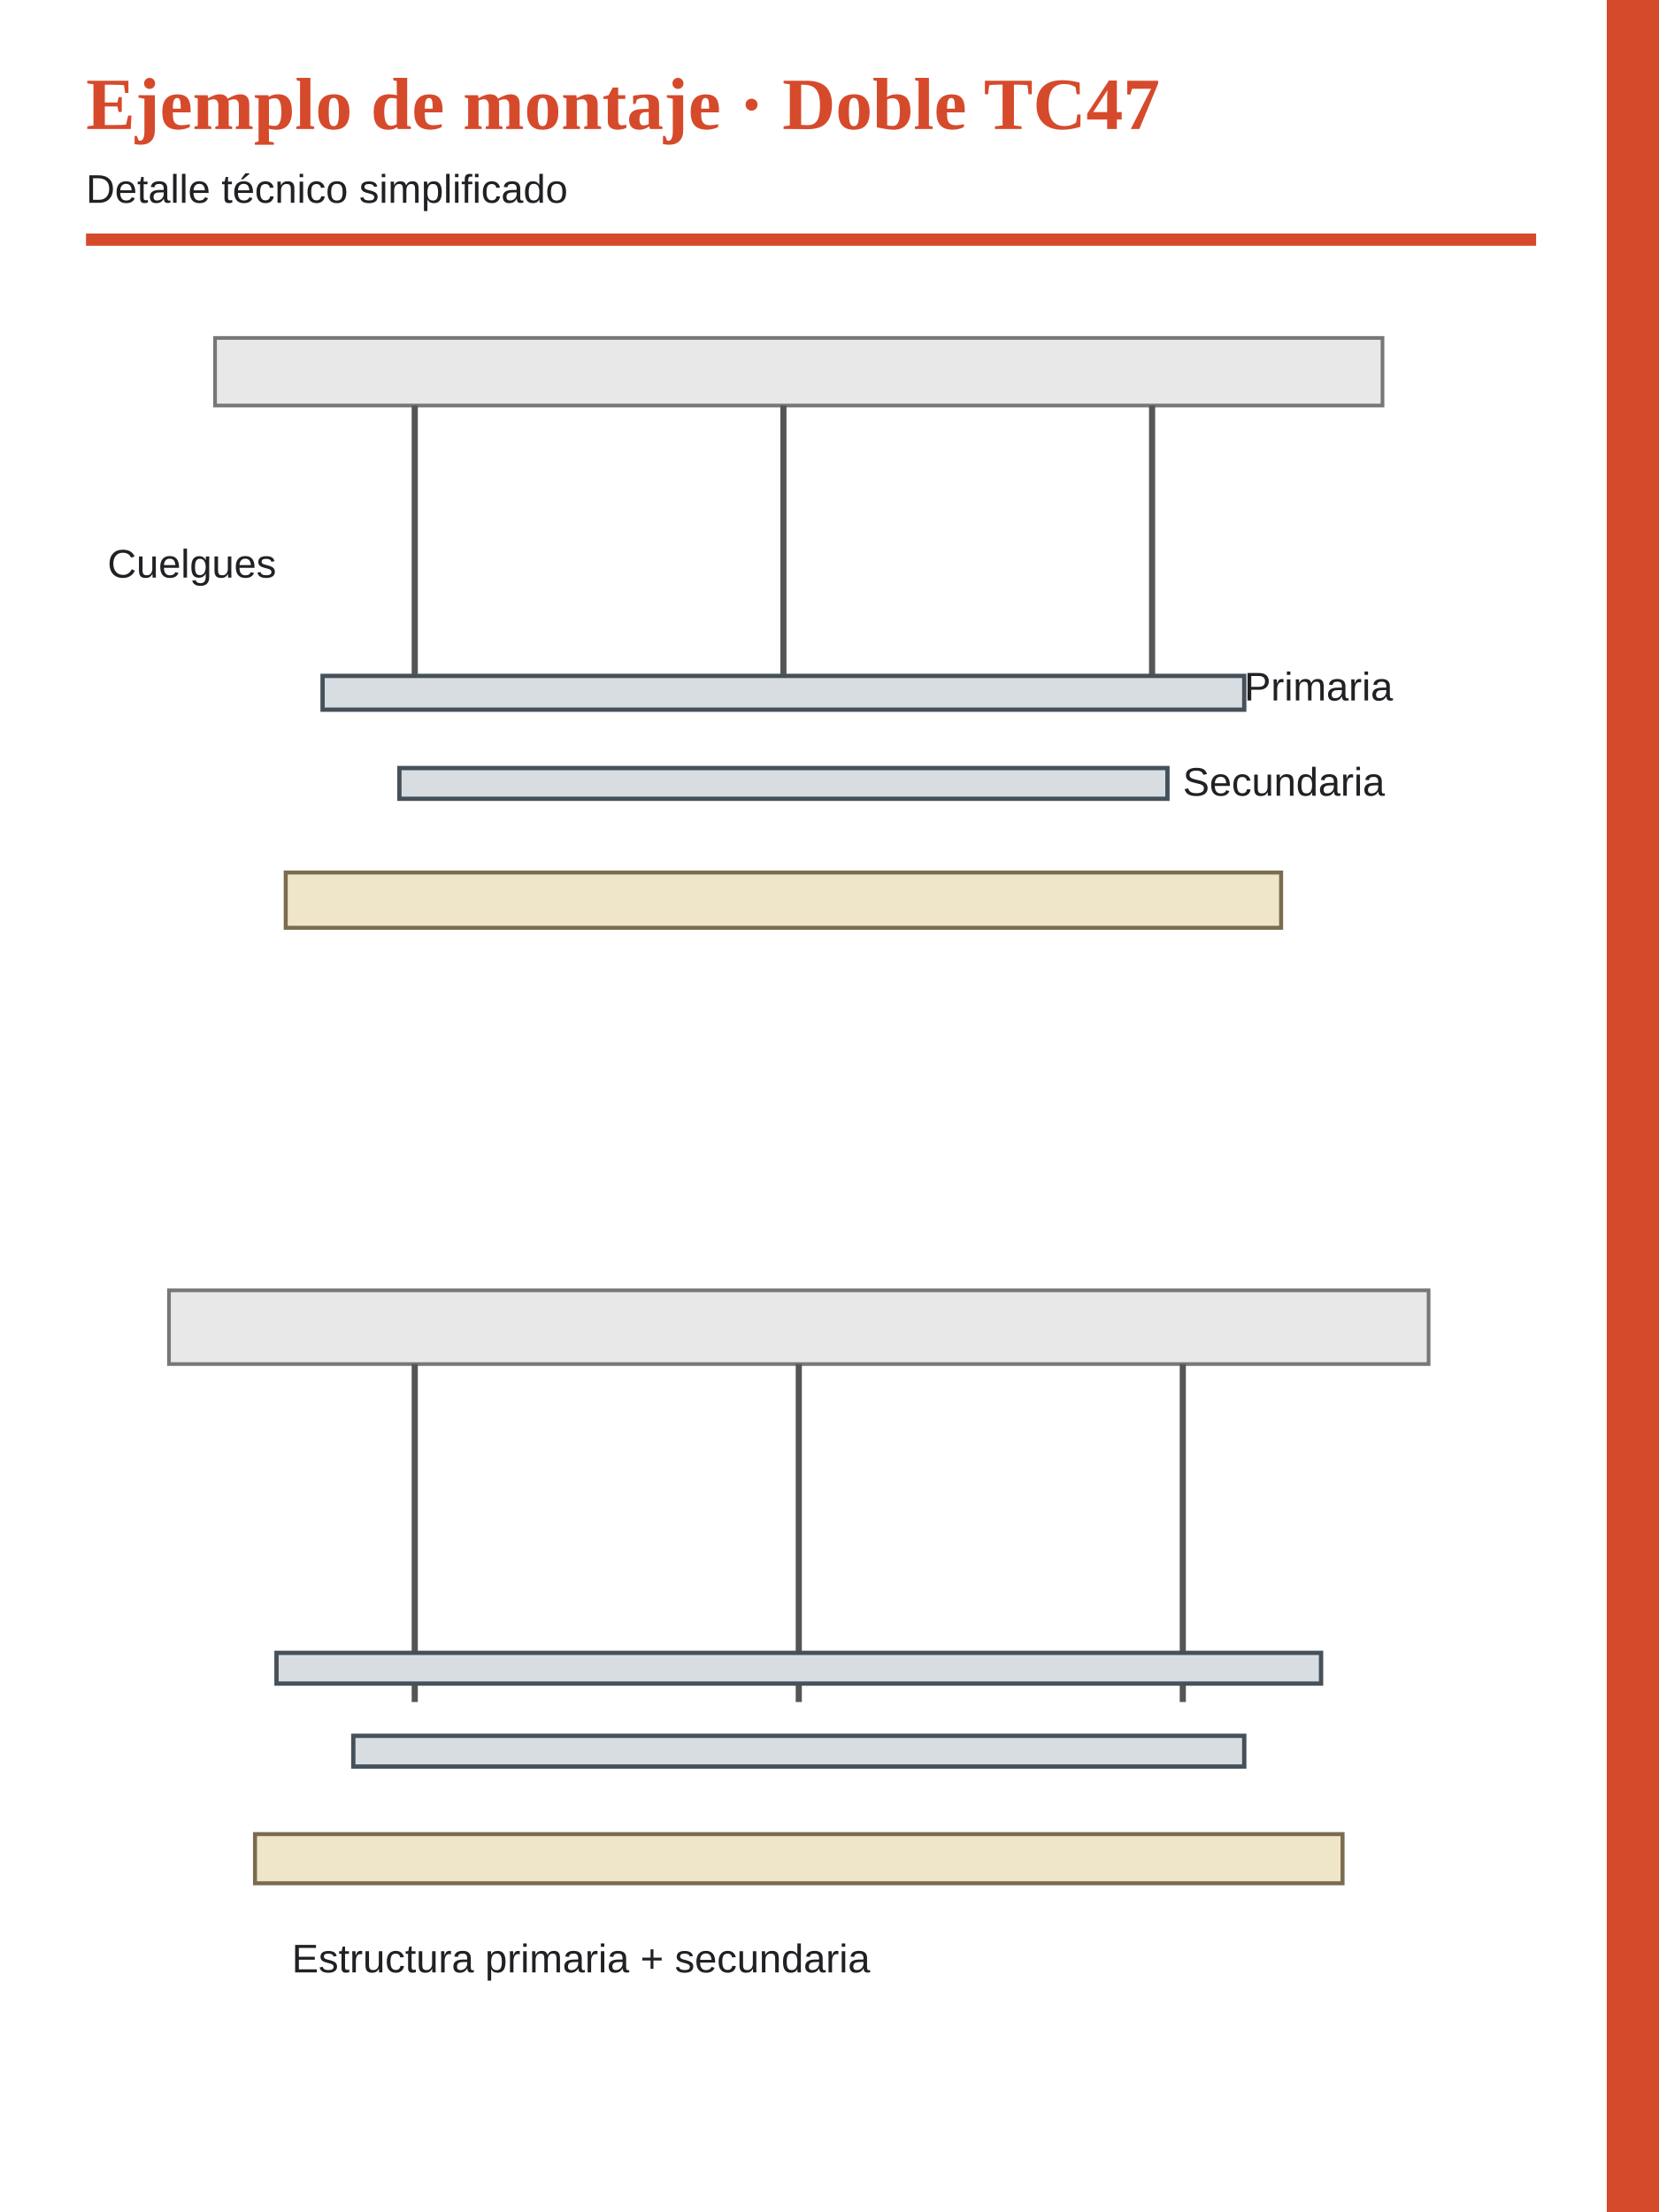
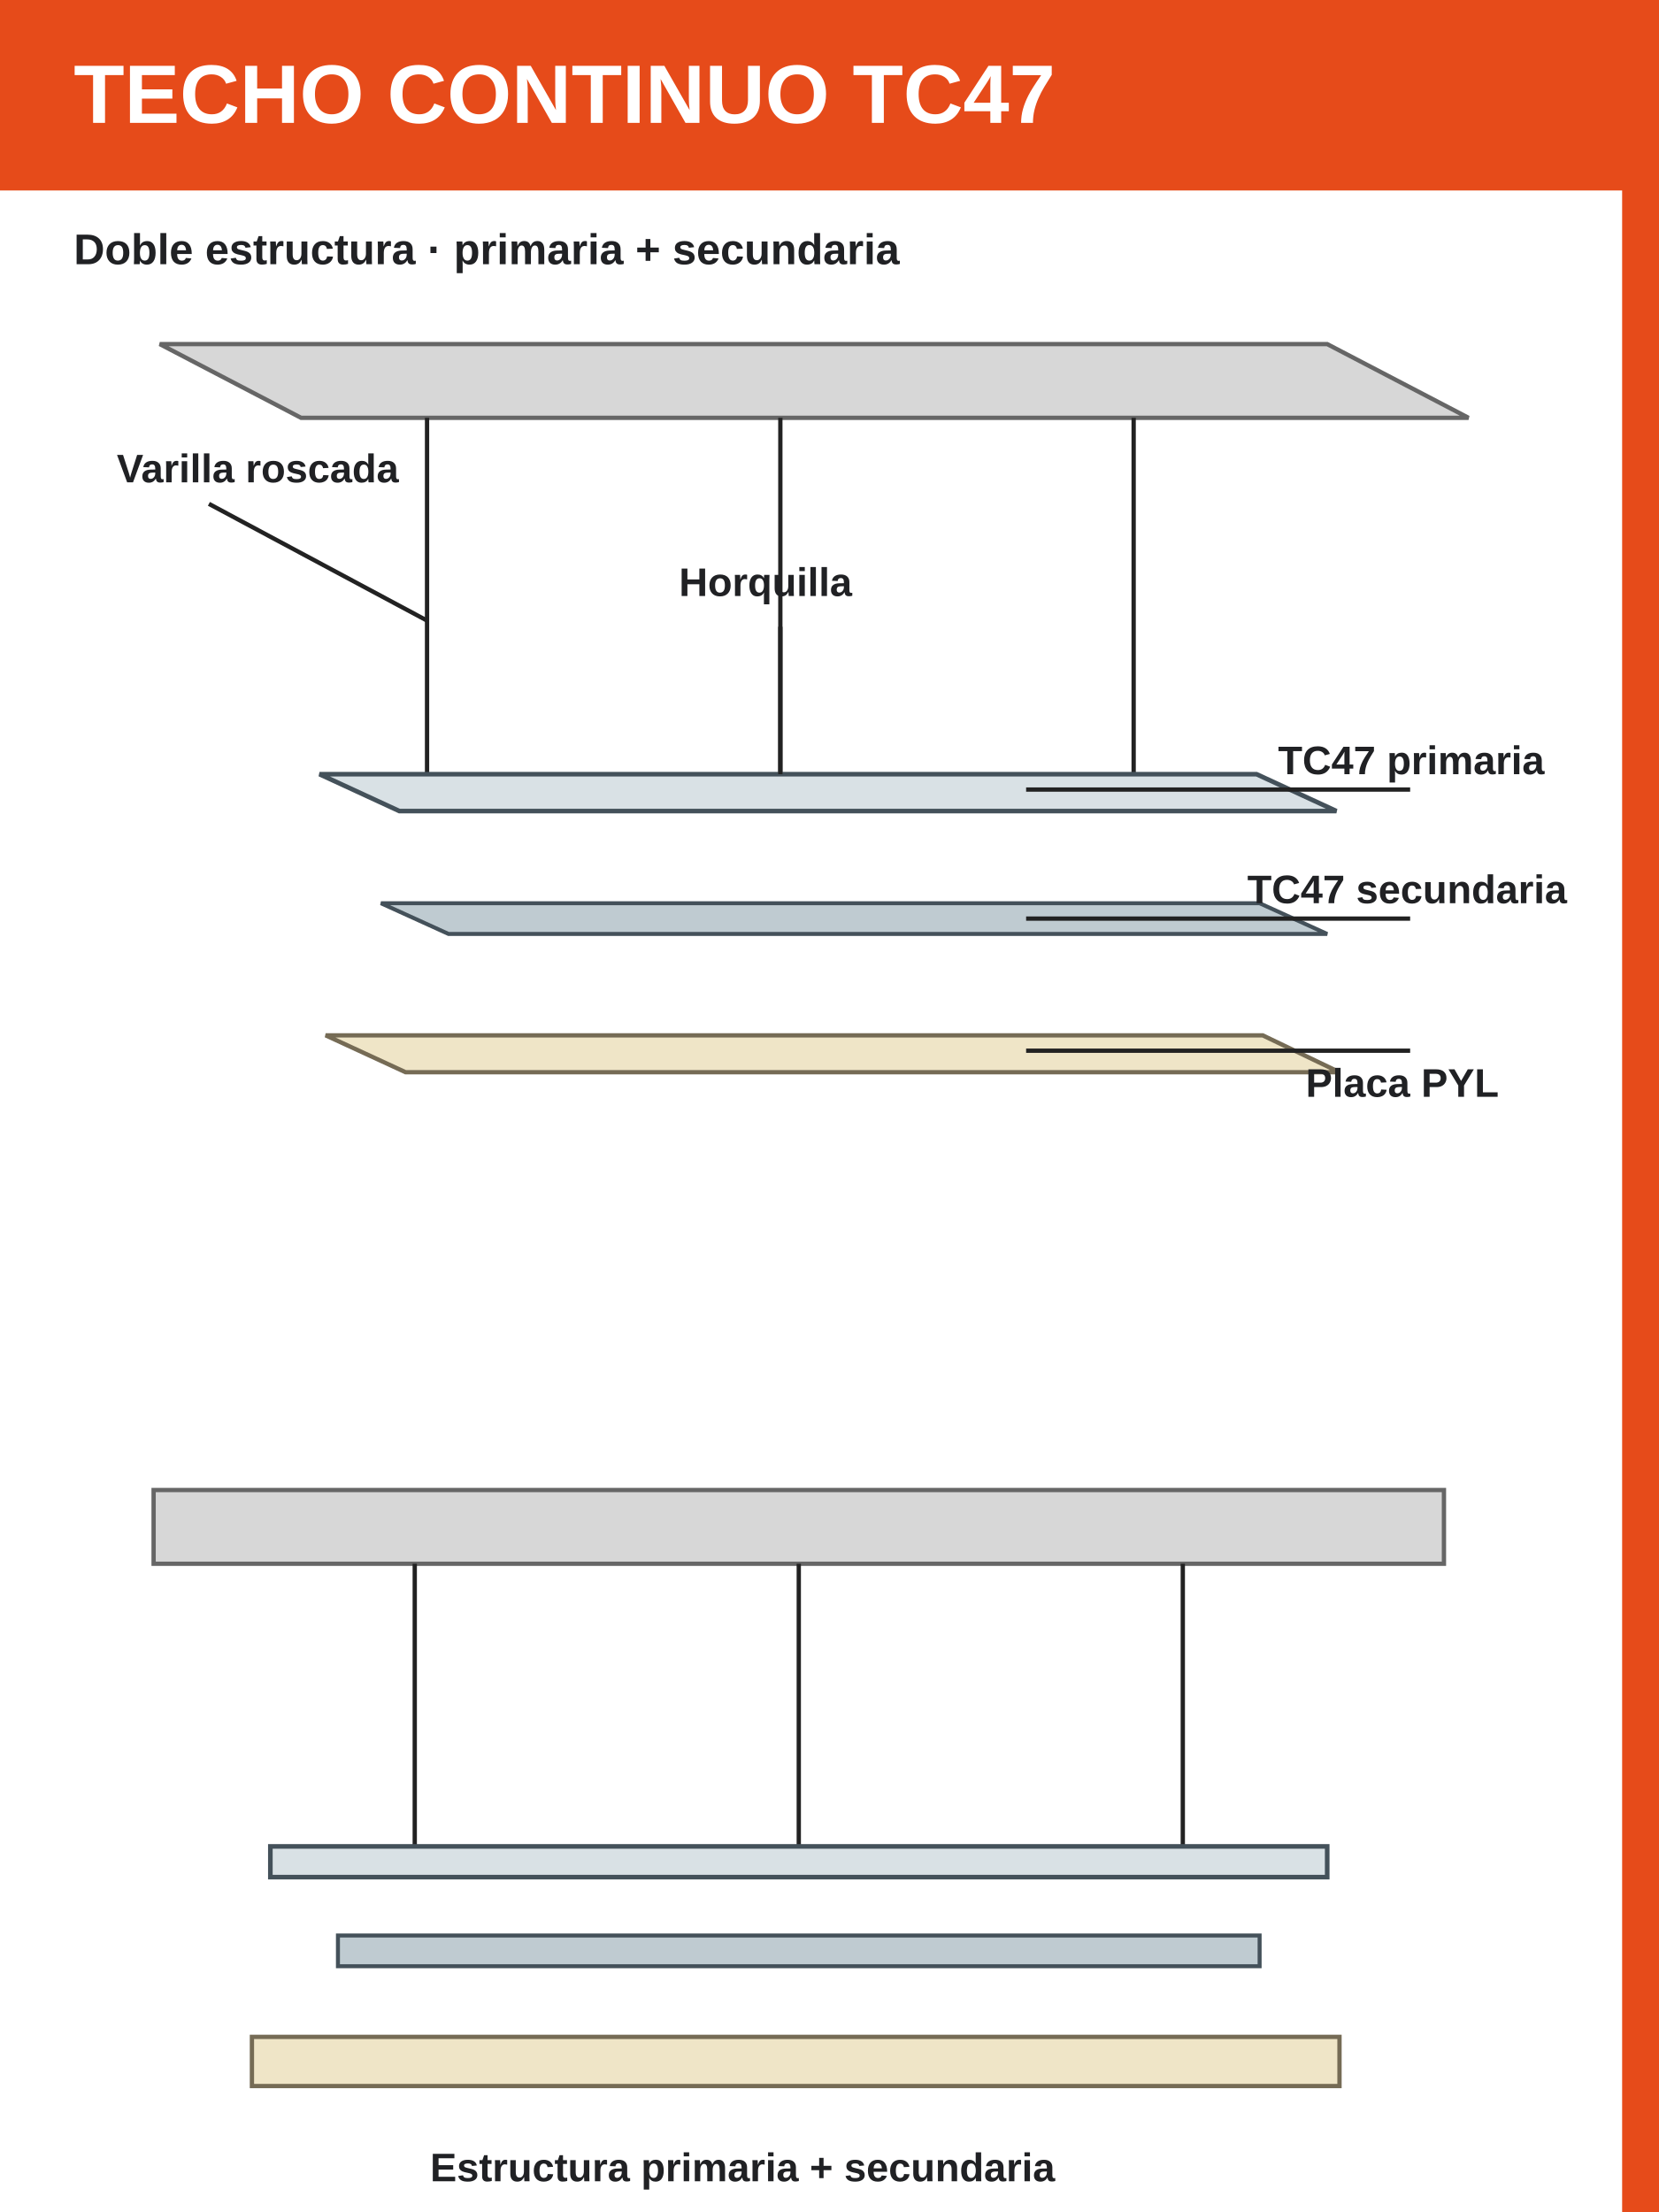
<svg xmlns="http://www.w3.org/2000/svg" viewBox="0 0 540 720">
-   <style>.t{font-family:Arial,sans-serif;fill:#202124}.h{font-size:24px;font-weight:700;fill:#d64a2c}.s{font-size:13px}.l{stroke:#292929;stroke-width:1.4;fill:none}.m{fill:#d7dde1;stroke:#45515a;stroke-width:1.4}.b{fill:#efe5c8;stroke:#7b6c4e;stroke-width:1.3}.c{fill:#e8e8e8;stroke:#777;stroke-width:1.2}.a{stroke:#d64a2c;stroke-width:4}.r{stroke:#555;stroke-width:2;fill:none}.w{fill:#f4ecff;stroke:#6b4c8f;stroke-width:1.2}.o{stroke:#9a6b22;stroke-width:2.5;fill:none;stroke-dasharray:5 3}</style>
+   <style>
+ text{font-family:Arial,Helvetica,sans-serif;fill:#202124}.title{font-size:27px;font-weight:800;fill:#fff}.sub{font-size:14px;font-weight:700}.lab{font-size:13px;font-weight:700}.dim{font-size:12px}.call{stroke:#222;stroke-width:1.4;fill:none}.metal{fill:#d9e1e5;stroke:#44515a;stroke-width:1.5}.metal2{fill:#bfcbd1;stroke:#44515a;stroke-width:1.3}.board{fill:#efe5c7;stroke:#756b55;stroke-width:1.4}.wool{fill:#d9bf7a;stroke:#957338;stroke-width:1.1}.slab{fill:#d7d7d7;stroke:#666;stroke-width:1.4}.brick{fill:#c8895e;stroke:#7c563d;stroke-width:1}.adh{fill:#bababa;stroke:#777;stroke-width:1}.edge{stroke:#d84b24;stroke-width:3}.screw{fill:#333}.diml{stroke:#333;stroke-width:1.1;fill:none}</style>
  <rect width="540" height="720" fill="#fff" />
-   <rect x="523" width="17" height="720" fill="#d64a2c" />
-   <text class="h" x="28" y="42">Ejemplo de montaje · Doble TC47</text>
-   <text class="t s" x="28" y="66">Detalle técnico simplificado</text>
-   <line class="a" x1="28" y1="78" x2="500" y2="78" />
-   <g transform="translate(35 110)">
-     <rect class="c" x="35" y="0" width="380" height="22" />
-     <path class="r" d="M100 22v90M220 22v90M340 22v90" />
-     <path class="m" d="M70 110h300v11H70z" />
-     <path class="m" d="M95 140h250v10H95z" />
-     <rect class="b" x="58" y="174" width="324" height="18" />
-     <text class="t s" x="0" y="78">Cuelgues</text>
-     <text class="t s" x="370" y="118">Primaria</text>
-     <text class="t s" x="350" y="149">Secundaria</text>
+   <rect x="0" y="0" width="540" height="62" fill="#e64b1a" />
+   <rect x="528" y="0" width="12" height="720" fill="#e64b1a" />
+   <text class="title" x="24" y="40">TECHO CONTINUO TC47</text>
+   <text class="sub" x="24" y="86">Doble estructura · primaria + secundaria</text>
+   <g transform="translate(34 112)">
+     <path class="slab" d="M18 0h380l46 24H64z" />
+     <path class="call" d="M105 24v118M220 24v118M335 24v118" />
+     <path class="metal" d="M70 140h305l26 12H96z" />
+     <path class="metal2" d="M90 182h286l22 10H112z" />
+     <path class="board" d="M72 225h305l25 12H98z" />
+     <path class="call" d="M105 90L34 52" />
+     <text class="lab" x="4" y="45">Varilla roscada</text>
+     <path class="call" d="M220 140L220 92" />
+     <text class="lab" x="187" y="82">Horquilla</text>
+     <path class="call" d="M300 145h125" />
+     <text class="lab" x="382" y="140">TC47 primaria</text>
+     <path class="call" d="M300 187h125" />
+     <text class="lab" x="372" y="182">TC47 secundaria</text>
+     <path class="call" d="M300 230h125" />
+     <text class="lab" x="391" y="245">Placa PYL</text>
  </g>
-   <g transform="translate(55 420)">
-     <rect class="c" x="0" y="0" width="410" height="24" />
-     <path class="r" d="M80 24v110M205 24v110M330 24v110" />
-     <rect class="m" x="35" y="118" width="340" height="10" />
-     <rect class="m" x="60" y="145" width="290" height="10" />
-     <rect class="b" x="28" y="177" width="354" height="16" />
-     <text class="t s" x="40" y="222">Estructura primaria + secundaria</text>
+   <g transform="translate(50 485)">
+     <rect class="slab" x="0" y="0" width="420" height="24" />
+     <path class="call" d="M85 24v100M210 24v100M335 24v100" />
+     <rect class="metal" x="38" y="116" width="344" height="10" />
+     <rect class="metal2" x="60" y="145" width="300" height="10" />
+     <rect class="board" x="32" y="178" width="354" height="16" />
+     <text class="lab" x="90" y="225">Estructura primaria + secundaria</text>
  </g>
</svg>
